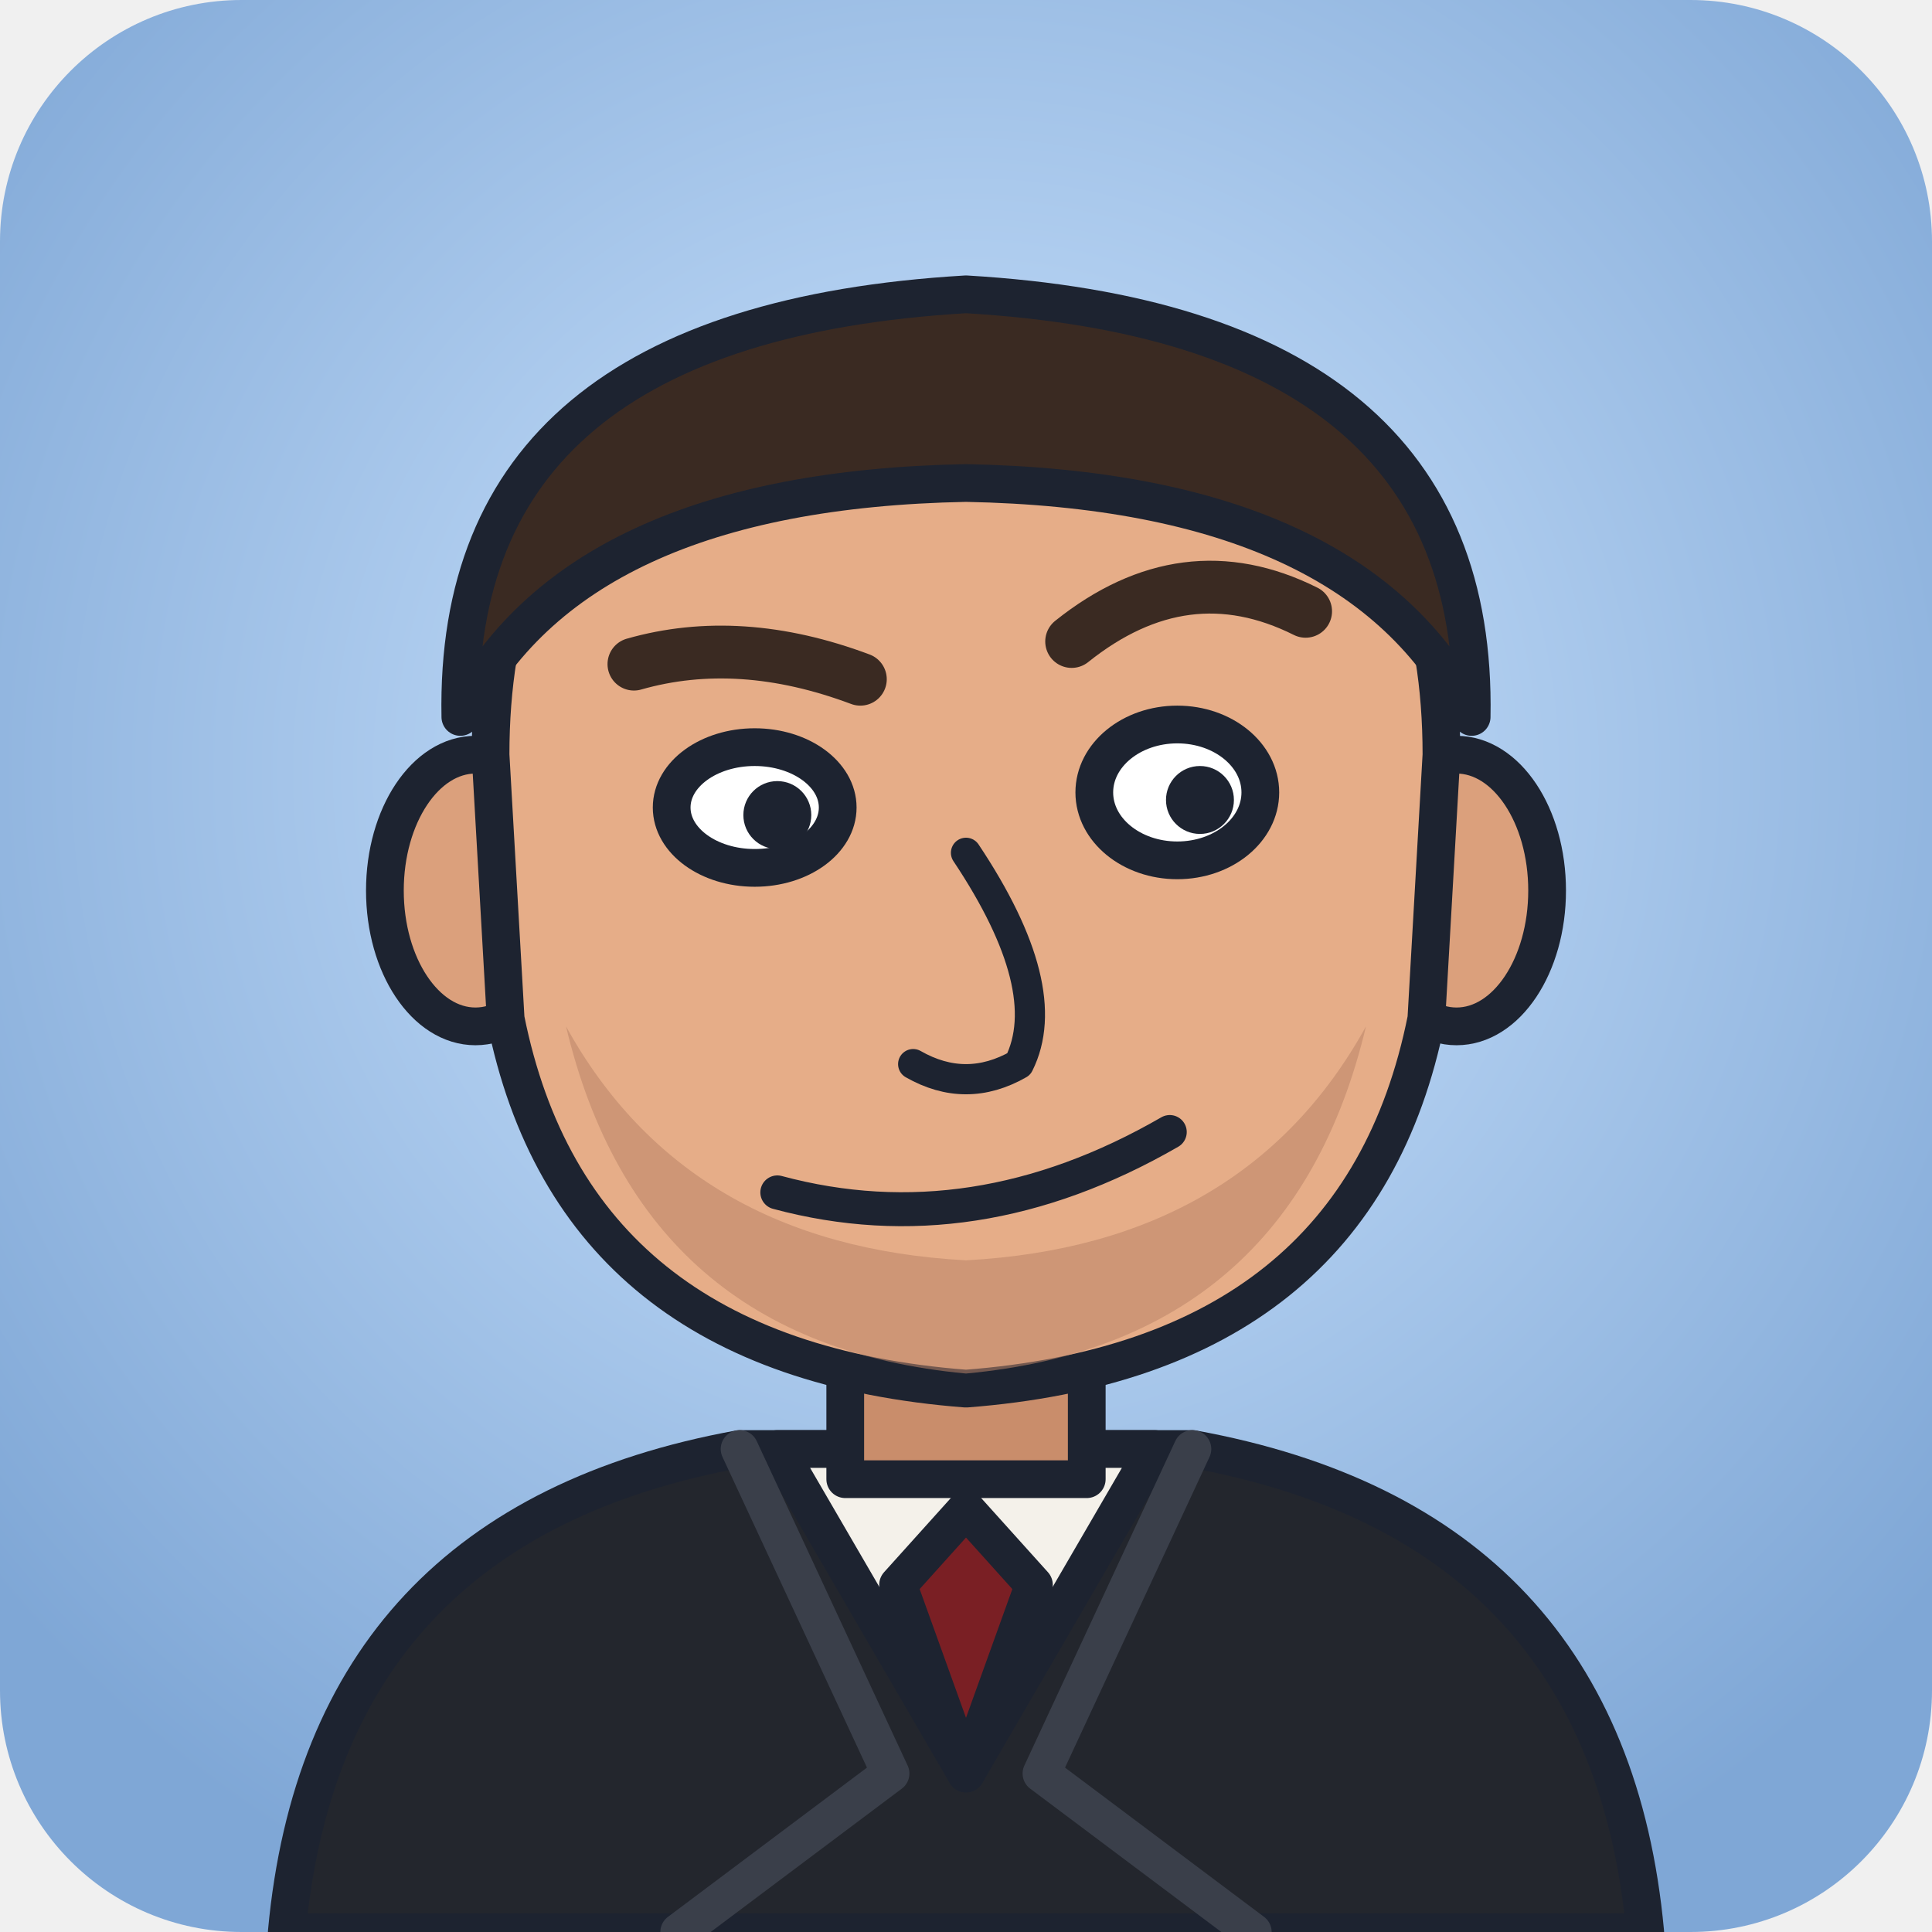
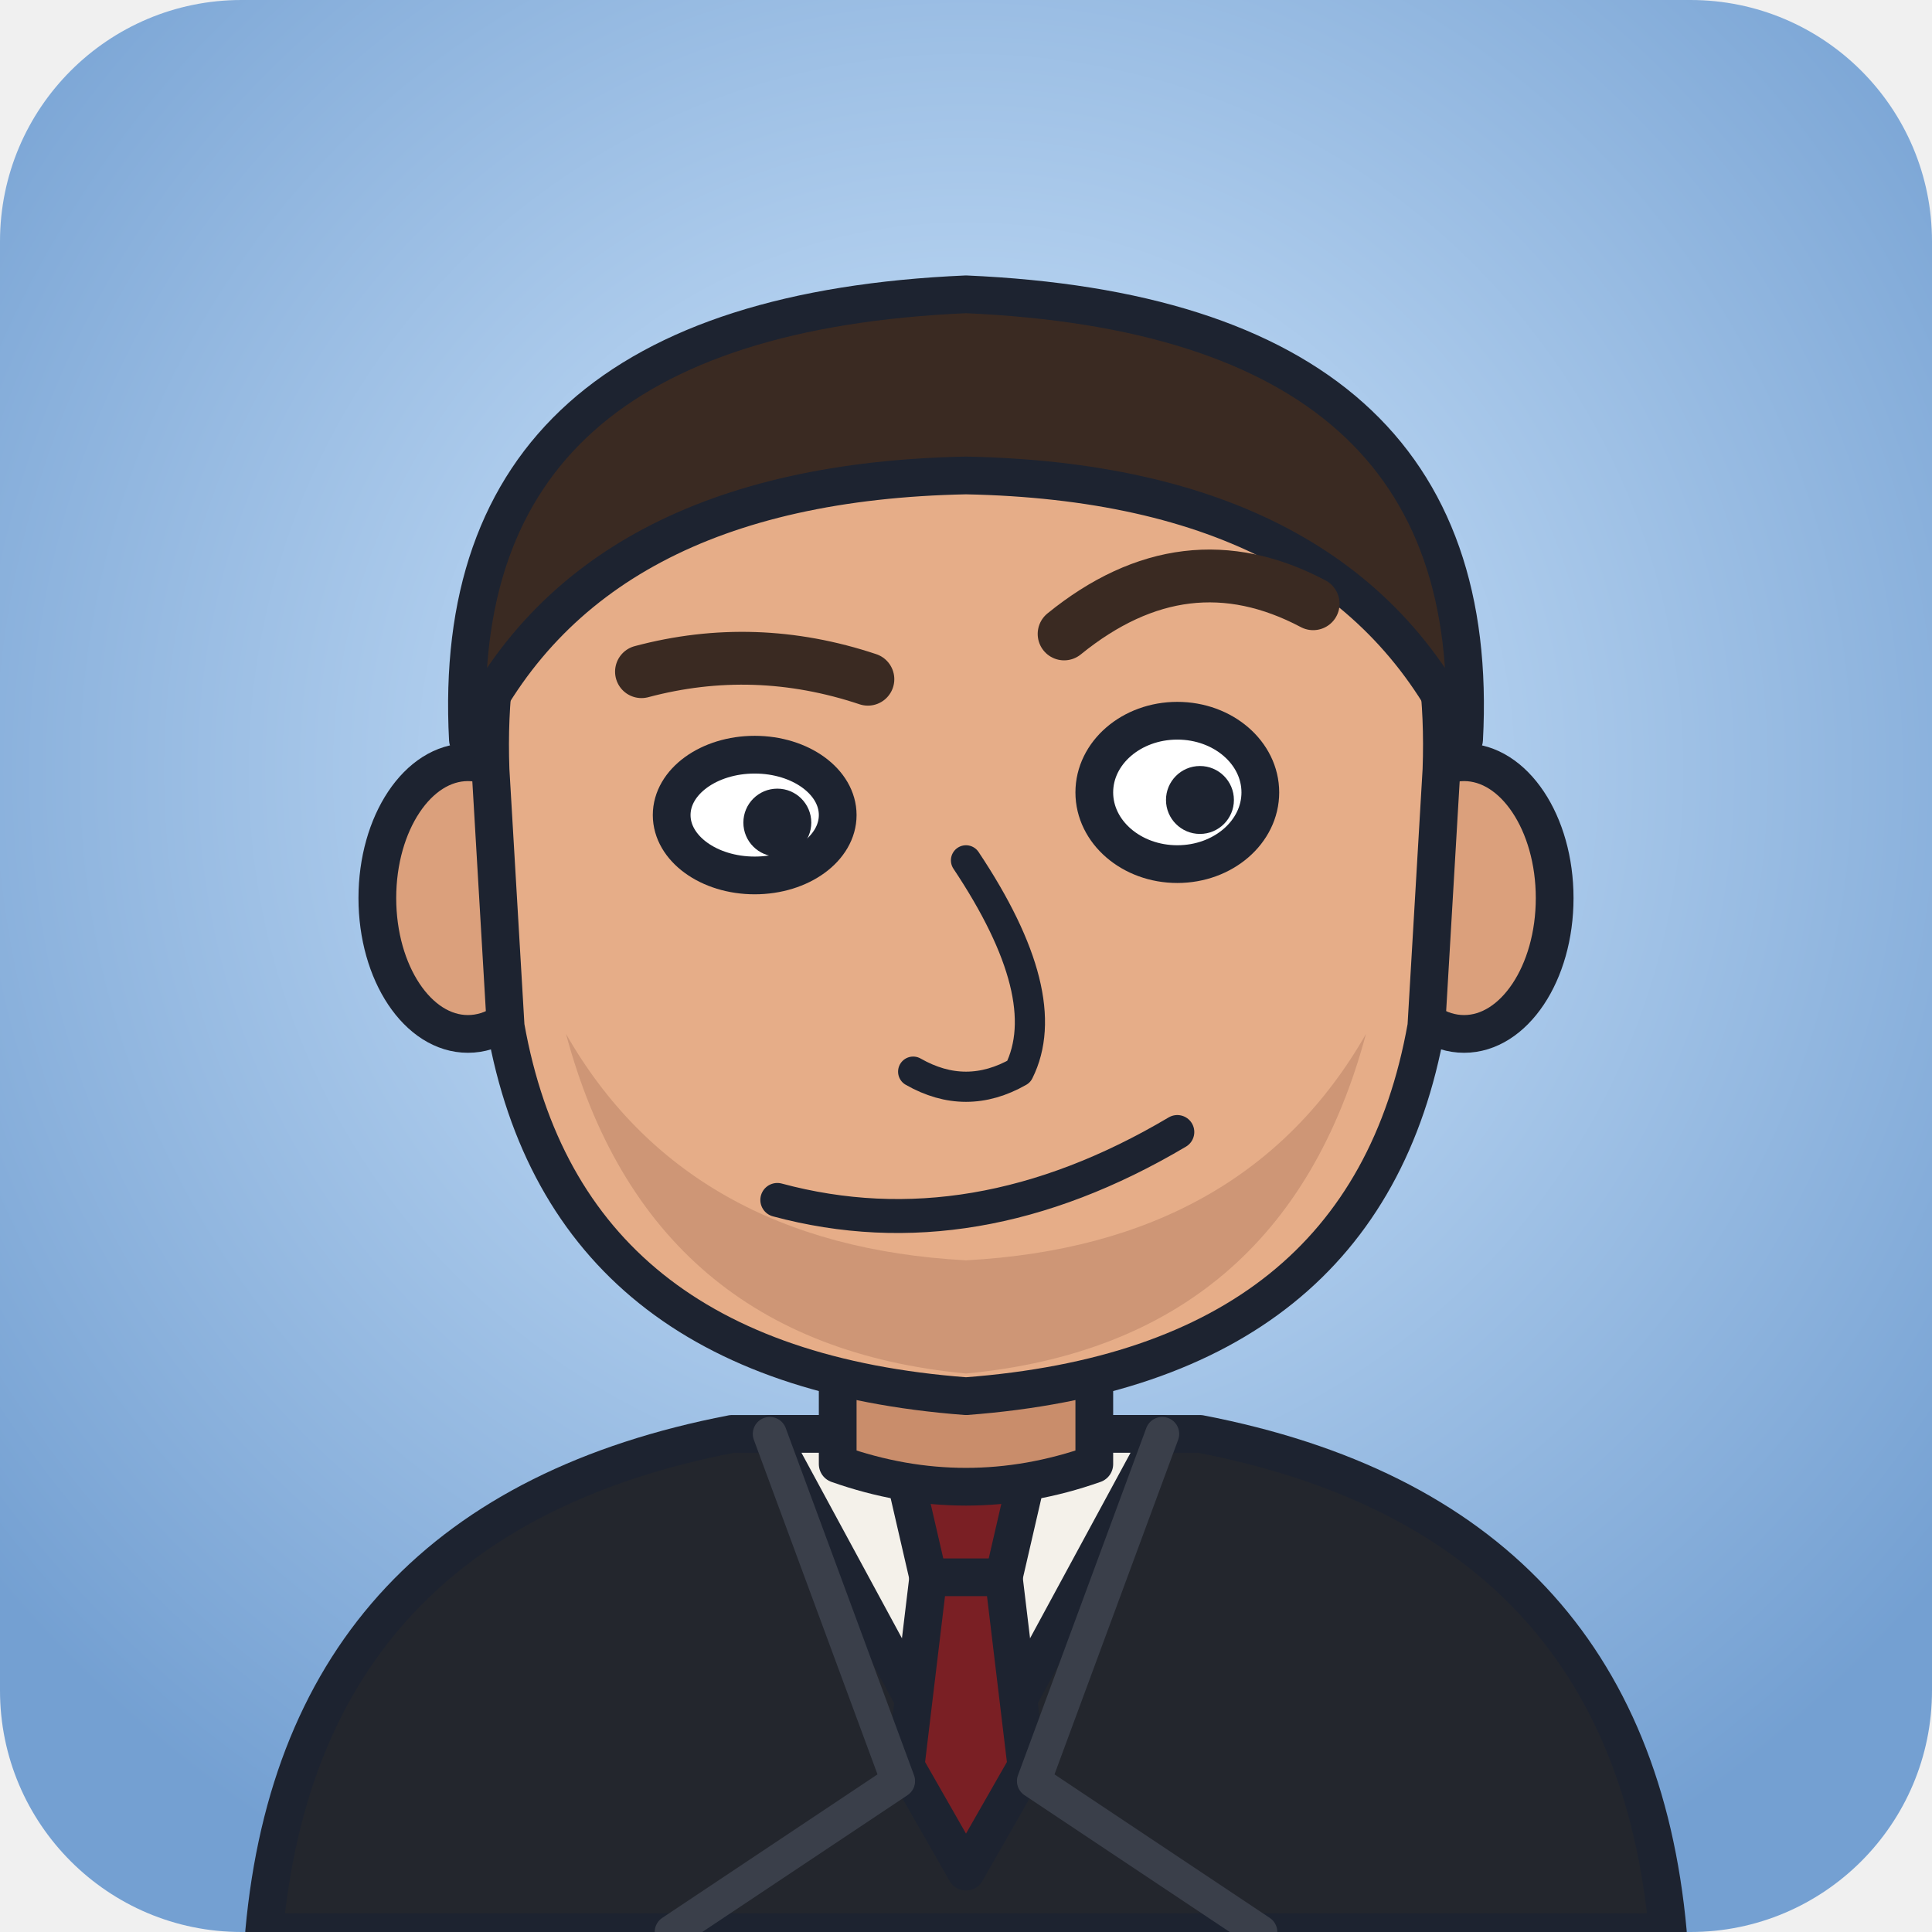
<svg xmlns="http://www.w3.org/2000/svg" width="512" height="512" viewBox="0 0 512 512">
  <defs>
    <radialGradient id="bg" cx="50%" cy="40%" r="65%">
-       <stop offset="0" stop-color="#cfe6ff" />
-       <stop offset="1" stop-color="#7fa7d6" />
+       <stop offset="0" stop-color="#d6ebff" />
+       <stop offset="1" stop-color="#74a0d2" />
    </radialGradient>
  </defs>
  <rect width="512" height="512" rx="64" fill="url(#bg)" />
  <g stroke="#1d2330" stroke-width="10" stroke-linejoin="round" stroke-linecap="round">
-     <path d="M76 512 Q86 404 196 384 L316 384 Q426 404 436 512 Z" fill="#23262d" />
-     <path d="M206 384 L256 470 L306 384 Z" fill="#f4f1ea" />
-     <path d="M238 420 L256 470 L274 420 L256 400 Z" fill="#7a1f24" />
-     <path d="M196 384 L236 470 L180 512 M316 384 L276 470 L332 512" fill="none" stroke="#3a3f4a" />
-     <rect x="224" y="330" width="64" height="62" fill="#c98d6b" />
-     <ellipse cx="126" cy="236" rx="24" ry="36" fill="#dba07c" />
-     <ellipse cx="386" cy="236" rx="24" ry="36" fill="#dba07c" />
-     <path d="M130 200 Q130 90 256 88 Q382 90 382 200 L378 270 Q360 360 256 368 Q152 360 134 270 Z" fill="#e6ad88" />
-     <path d="M122 190 Q120 86 256 78 Q392 86 390 190 Q360 130 256 128 Q152 130 122 190 Z" fill="#3a2a22" />
-     <path d="M150 272 Q170 356 256 364 Q342 356 362 272 Q330 330 256 334 Q182 330 150 272 Z" fill="#b98468" stroke="none" opacity="0.55" />
-     <path d="M168 176 Q196 168 228 180" fill="none" stroke-width="14" stroke="#3a2a22" />
-     <path d="M284 170 Q314 146 346 162" fill="none" stroke-width="14" stroke="#3a2a22" />
-     <ellipse cx="200" cy="214" rx="22" ry="16" fill="#ffffff" />
-     <ellipse cx="312" cy="210" rx="22" ry="18" fill="#ffffff" />
-     <circle cx="206" cy="216" r="9" fill="#1d2330" stroke="none" />
+     <path d="M70 512 Q80 402 194 380 L318 380 Q432 402 442 512 Z" fill="#23262d" />
+     <path d="M204 380 L256 476 L308 380 Z" fill="#f4f1ea" />
+     <path d="M240 392 L256 382 L272 392 L266 418 L256 426 L246 418 Z" fill="#7a1f24" />
+     <path d="M246 418 L266 418 L272 468 L256 496 L240 468 Z" fill="#7a1f24" />
+     <path d="M204 380 L238 472 L178 512" fill="none" stroke="#3a3f4a" stroke-width="9" />
+     <path d="M308 380 L274 472 L334 512" fill="none" stroke="#3a3f4a" stroke-width="9" />
+     <path d="M222 328 L290 328 L290 388 Q256 400 222 388 Z" fill="#c98d6b" />
+     <path d="M222 328 L290 328 L290 350 Q256 364 222 350 Z" fill="#b0755a" stroke="none" opacity="0.6" />
+     <ellipse cx="124" cy="238" rx="24" ry="36" fill="#dba07c" />
+     <ellipse cx="388" cy="238" rx="24" ry="36" fill="#dba07c" />
+     <path d="M130 204 Q126 92 256 88 Q386 92 382 204 L378 272 Q362 362 256 370 Q150 362 134 272 Z" fill="#e6ad88" />
+     <path d="M124 196 Q118 84 256 78 Q394 84 388 196 Q356 128 256 126 Q156 128 124 196 Z" fill="#3a2a22" />
+     <path d="M150 274 Q172 356 256 364 Q340 356 362 274 Q330 330 256 334 Q182 330 150 274 Z" fill="#b98468" stroke="none" opacity="0.55" />
+     <path d="M170 178 Q200 170 230 180" fill="none" stroke-width="14" stroke="#3a2a22" />
+     <path d="M282 168 Q314 142 348 160" fill="none" stroke-width="14" stroke="#3a2a22" />
+     <ellipse cx="200" cy="216" rx="22" ry="16" fill="#ffffff" />
+     <ellipse cx="312" cy="210" rx="22" ry="19" fill="#ffffff" />
+     <circle cx="206" cy="218" r="9" fill="#1d2330" stroke="none" />
    <circle cx="318" cy="212" r="9" fill="#1d2330" stroke="none" />
-     <path d="M256 226 Q280 262 270 282 Q256 290 242 282" fill="none" stroke-width="8" />
-     <path d="M206 316 Q258 330 310 300" fill="none" stroke-width="9" />
+     <path d="M256 228 Q280 264 270 284 Q256 292 242 284" fill="none" stroke-width="8" />
+     <path d="M206 318 Q258 332 312 300" fill="none" stroke-width="9" />
  </g>
</svg>
